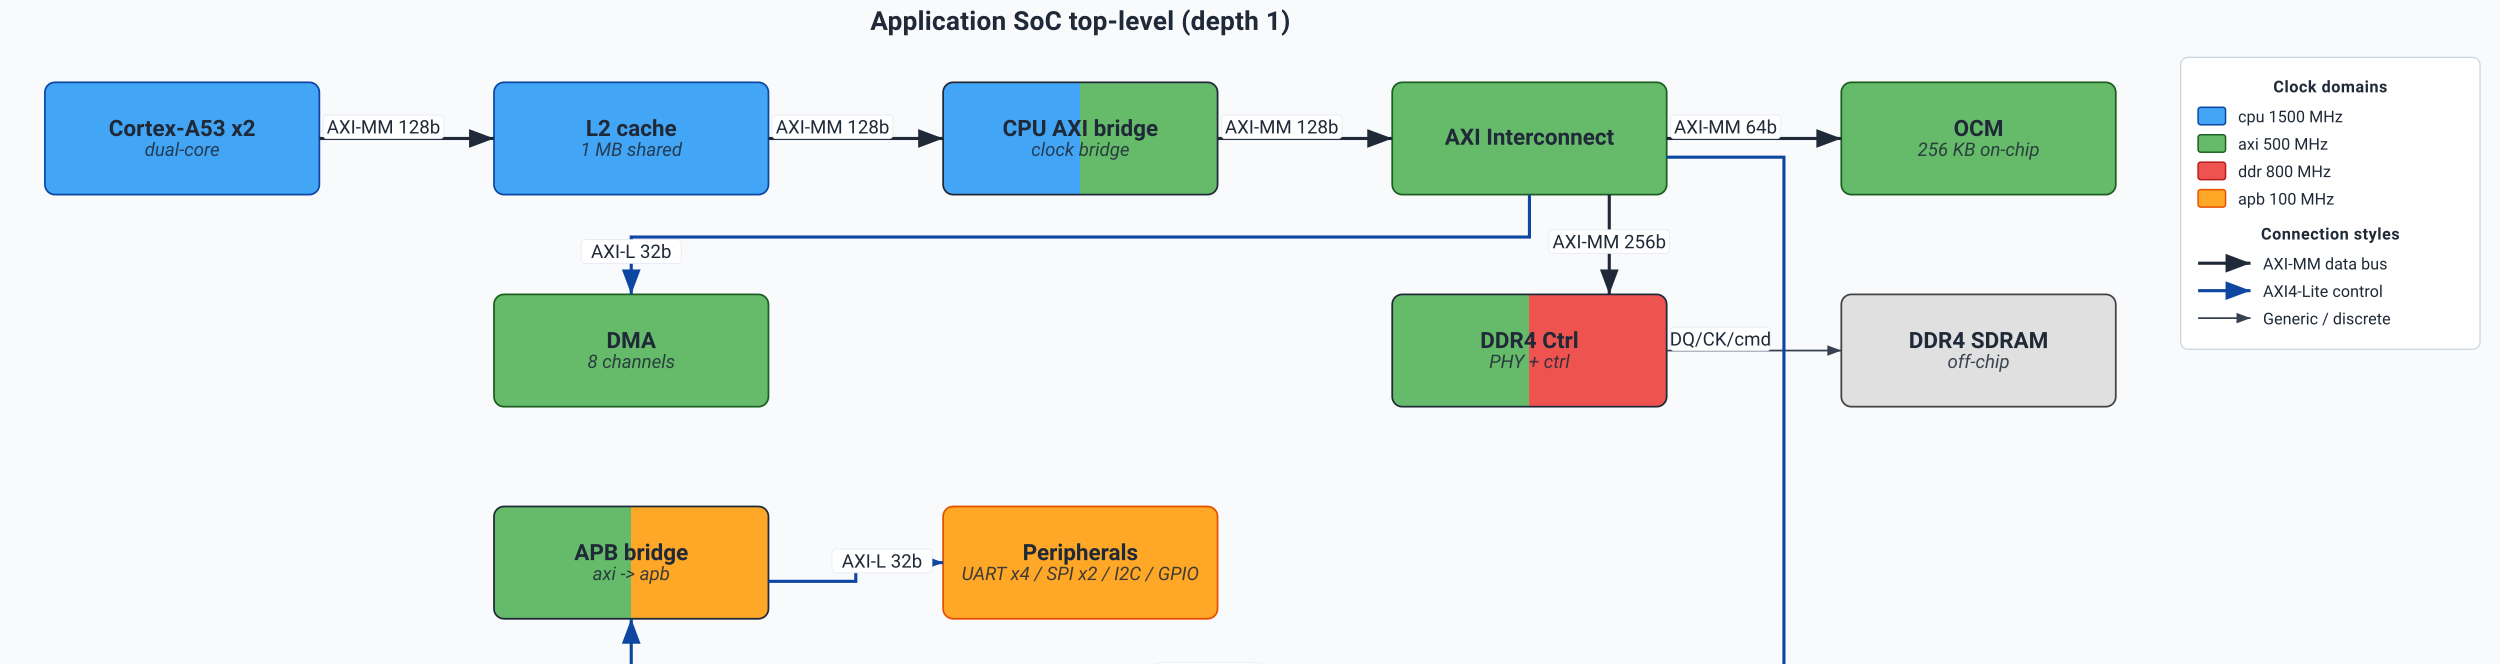
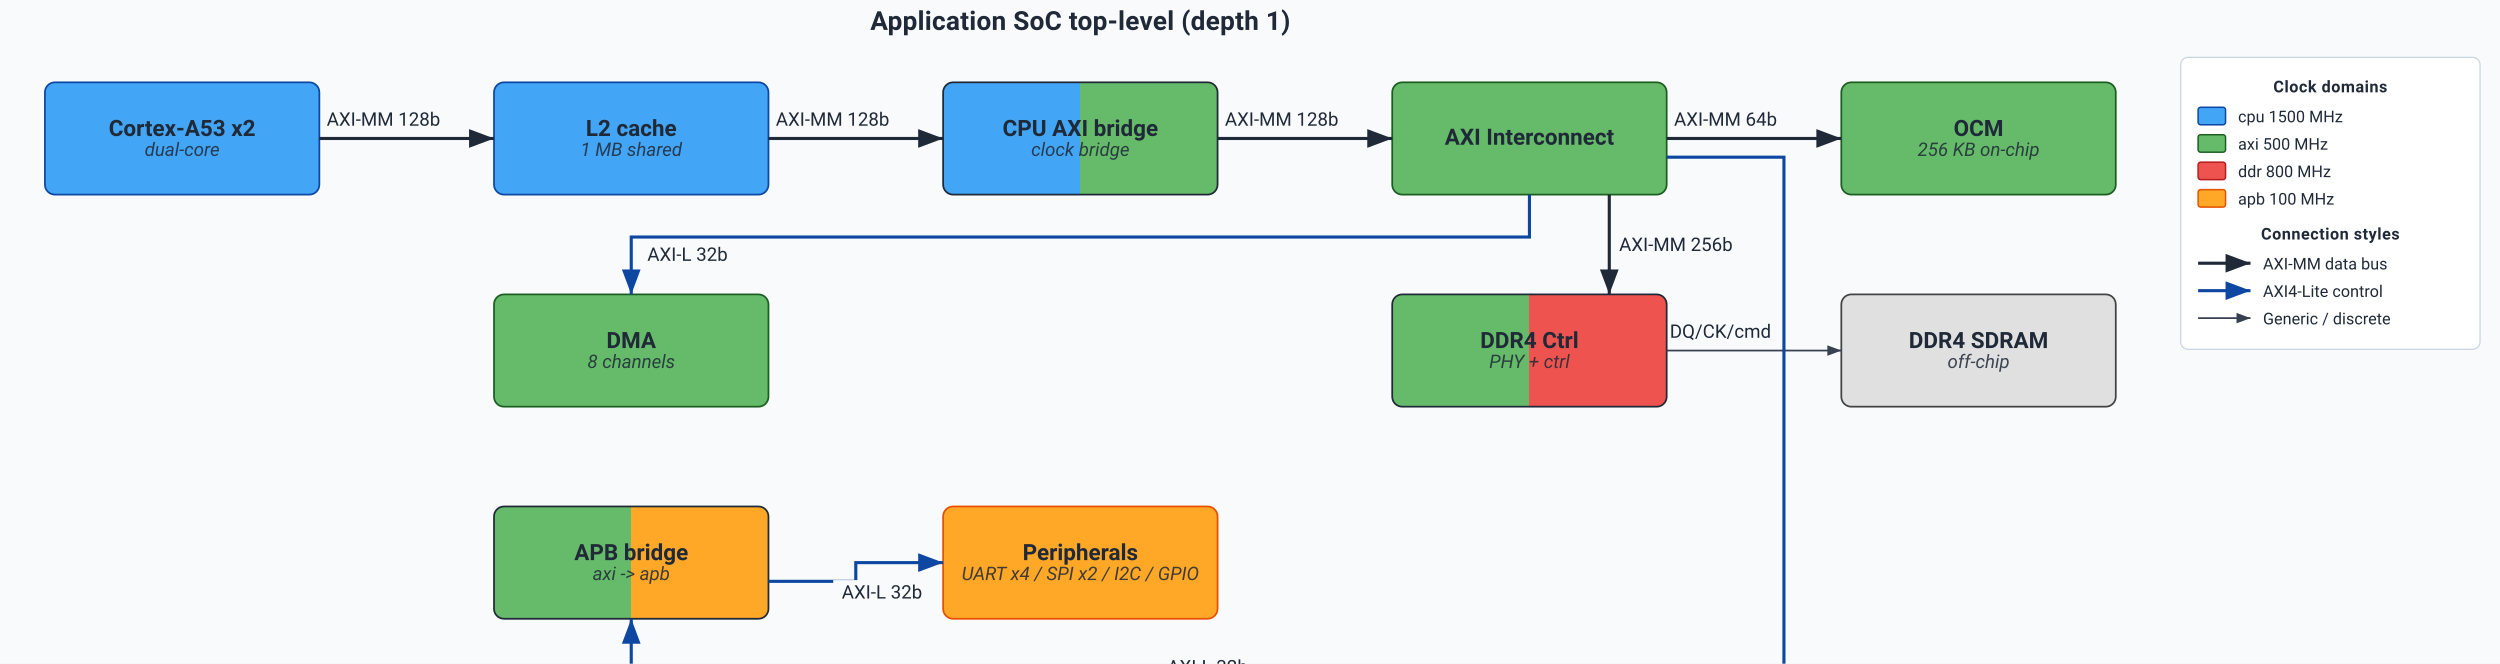
<svg xmlns="http://www.w3.org/2000/svg" width="2004" height="532" viewBox="0 0 2004 532" font-family="ui-sans-serif, system-ui, -apple-system, 'Segoe UI', Roboto, 'Helvetica Neue', Arial, sans-serif" style="background:#f8fafc">
  <defs>
    <marker id="ah-solid" markerWidth="9" markerHeight="9" refX="8" refY="3" orient="auto">
      <path d="M0,0 L0,6 L8,3 z" fill="#1f2937" />
    </marker>
    <marker id="ah-thin" markerWidth="9" markerHeight="9" refX="8" refY="3" orient="auto">
      <path d="M0,0 L0,6 L8,3 z" fill="#374151" />
    </marker>
    <marker id="ah-stream" markerWidth="9" markerHeight="9" refX="8" refY="3" orient="auto">
      <path d="M0,0 L0,6 L8,3 z" fill="#5C5C00" />
    </marker>
    <marker id="ah-axil" markerWidth="9" markerHeight="9" refX="8" refY="3" orient="auto">
      <path d="M0,0 L0,6 L8,3 z" fill="#0D47A1" />
    </marker>
    <marker id="ah-tilelink" markerWidth="9" markerHeight="9" refX="8" refY="3" orient="auto">
      <path d="M0,0 L0,6 L8,3 z" fill="#00796B" />
    </marker>
    <marker id="ah-cdc" markerWidth="9" markerHeight="9" refX="8" refY="3" orient="auto">
      <path d="M0,0 L0,6 L8,3 z" fill="#6A1B9A" />
    </marker>
    <marker id="ah-open" markerWidth="9" markerHeight="9" refX="8" refY="3" orient="auto">
      <path d="M0.5,0.5 L0.5,5.5 L8,3 z" fill="#f8fafc" stroke="#1f2937" stroke-width="1" />
    </marker>
    <linearGradient id="grad-cpu_axi" x1="0%" y1="0%" x2="100%" y2="0%">
      <stop offset="50%" stop-color="#42A5F5" />
      <stop offset="50%" stop-color="#66BB6A" />
    </linearGradient>
    <linearGradient id="grad-ddr_ctrl" x1="0%" y1="0%" x2="100%" y2="0%">
      <stop offset="50%" stop-color="#66BB6A" />
      <stop offset="50%" stop-color="#EF5350" />
    </linearGradient>
    <linearGradient id="grad-apb_br" x1="0%" y1="0%" x2="100%" y2="0%">
      <stop offset="50%" stop-color="#66BB6A" />
      <stop offset="50%" stop-color="#FFA726" />
    </linearGradient>
  </defs>
  <rect width="2004" height="532" fill="#f8fafc" id="_canvas_bg" />
  <text x="866.0" y="24" text-anchor="middle" font-size="21" font-weight="600" fill="#1f2937" letter-spacing="0.2">Application SoC top-level (depth 1)</text>
  <rect id="cpu" x="36" y="66" width="220" height="90" fill="#42A5F5" stroke="#0D47A1" stroke-width="1.4" rx="8" />
  <text x="146" y="109" text-anchor="middle" font-size="18" font-weight="600" fill="#1f2937">Cortex-A53 x2</text>
  <text x="146" y="125" text-anchor="middle" font-size="15" font-style="italic" fill="#1f2937" opacity="0.85">dual-core</text>
  <rect id="l2" x="396" y="66" width="220" height="90" fill="#42A5F5" stroke="#0D47A1" stroke-width="1.4" rx="8" />
  <text x="506" y="109" text-anchor="middle" font-size="18" font-weight="600" fill="#1f2937">L2 cache</text>
  <text x="506" y="125" text-anchor="middle" font-size="15" font-style="italic" fill="#1f2937" opacity="0.85">1 MB shared</text>
  <rect id="cpu_axi" x="756" y="66" width="220" height="90" fill="url(#grad-cpu_axi)" stroke="#1f2937" stroke-width="1.4" rx="8" />
  <text x="866" y="109" text-anchor="middle" font-size="18" font-weight="600" fill="#1f2937">CPU AXI bridge</text>
  <text x="866" y="125" text-anchor="middle" font-size="15" font-style="italic" fill="#1f2937" opacity="0.85">clock bridge</text>
  <rect id="ic" x="1116" y="66" width="220" height="90" fill="#66BB6A" stroke="#1B5E20" stroke-width="1.4" rx="8" />
  <text x="1226" y="116" text-anchor="middle" font-size="18" font-weight="600" fill="#1f2937">AXI Interconnect</text>
  <rect id="sram" x="1476" y="66" width="220" height="90" fill="#66BB6A" stroke="#1B5E20" stroke-width="1.4" rx="8" />
  <text x="1586" y="109" text-anchor="middle" font-size="18" font-weight="600" fill="#1f2937">OCM</text>
  <text x="1586" y="125" text-anchor="middle" font-size="15" font-style="italic" fill="#1f2937" opacity="0.85">256 KB on-chip</text>
  <rect id="dma" x="396" y="236" width="220" height="90" fill="#66BB6A" stroke="#1B5E20" stroke-width="1.4" rx="8" />
  <text x="506" y="279" text-anchor="middle" font-size="18" font-weight="600" fill="#1f2937">DMA</text>
  <text x="506" y="295" text-anchor="middle" font-size="15" font-style="italic" fill="#1f2937" opacity="0.85">8 channels</text>
  <rect id="ddr_ctrl" x="1116" y="236" width="220" height="90" fill="url(#grad-ddr_ctrl)" stroke="#1f2937" stroke-width="1.4" rx="8" />
  <text x="1226" y="279" text-anchor="middle" font-size="18" font-weight="600" fill="#1f2937">DDR4 Ctrl</text>
  <text x="1226" y="295" text-anchor="middle" font-size="15" font-style="italic" fill="#1f2937" opacity="0.85">PHY + ctrl</text>
  <rect id="ddr3" x="1476" y="236" width="220" height="90" fill="#E0E0E0" stroke="#424242" stroke-width="1.4" rx="8" />
  <text x="1586" y="279" text-anchor="middle" font-size="18" font-weight="600" fill="#1f2937">DDR4 SDRAM</text>
  <text x="1586" y="295" text-anchor="middle" font-size="15" font-style="italic" fill="#1f2937" opacity="0.85">off-chip</text>
  <rect id="apb_br" x="396" y="406" width="220" height="90" fill="url(#grad-apb_br)" stroke="#1f2937" stroke-width="1.4" rx="8" />
  <text x="506" y="449" text-anchor="middle" font-size="18" font-weight="600" fill="#1f2937">APB bridge</text>
  <text x="506" y="465" text-anchor="middle" font-size="15" font-style="italic" fill="#1f2937" opacity="0.85">axi -&gt; apb</text>
  <rect id="periph" x="756" y="406" width="220" height="90" fill="#FFA726" stroke="#E65100" stroke-width="1.4" rx="8" />
  <text x="866" y="449" text-anchor="middle" font-size="18" font-weight="600" fill="#1f2937">Peripherals</text>
  <text x="866" y="465" text-anchor="middle" font-size="15" font-style="italic" fill="#1f2937" opacity="0.85">UART x4 / SPI x2 / I2C / GPIO</text>
-   <path id="edge_cpu_to_l2" d="M 256.0,111.0 L 326.0,111.0 L 396.0,111.0" stroke="#1f2937" stroke-width="2.5" fill="none" marker-end="url(#ah-solid)" />
-   <rect x="259.0" y="92.2" width="96.8" height="19.0" fill="#ffffff" stroke="#e2e8f0" stroke-width="0.6" rx="3" />
-   <text x="307.4" y="107.0" text-anchor="middle" font-size="15" fill="#1f2937">AXI-MM 128b</text>
-   <path id="edge_l2_to_cpu_axi" d="M 616.0,111.0 L 686.0,111.0 L 756.0,111.0" stroke="#1f2937" stroke-width="2.5" fill="none" marker-end="url(#ah-solid)" />
-   <rect x="619.0" y="92.2" width="96.8" height="19.0" fill="#ffffff" stroke="#e2e8f0" stroke-width="0.6" rx="3" />
-   <text x="667.4" y="107.0" text-anchor="middle" font-size="15" fill="#1f2937">AXI-MM 128b</text>
-   <path id="edge_cpu_axi_to_ic" d="M 976.0,111.0 L 1046.0,111.0 L 1116.0,111.0" stroke="#1f2937" stroke-width="2.5" fill="none" marker-end="url(#ah-solid)" />
-   <rect x="979.0" y="92.2" width="96.8" height="19.0" fill="#ffffff" stroke="#e2e8f0" stroke-width="0.6" rx="3" />
-   <text x="1027.4" y="107.0" text-anchor="middle" font-size="15" fill="#1f2937">AXI-MM 128b</text>
-   <path id="edge_ic_to_sram" d="M 1336.0,111.0 L 1406.0,111.0 L 1476.0,111.0" stroke="#1f2937" stroke-width="2.5" fill="none" marker-end="url(#ah-solid)" />
-   <rect x="1339.0" y="92.2" width="88.5" height="19.0" fill="#ffffff" stroke="#e2e8f0" stroke-width="0.6" rx="3" />
-   <text x="1383.2" y="107.0" text-anchor="middle" font-size="15" fill="#1f2937">AXI-MM 64b</text>
-   <path id="edge_ic_to_dma" d="M 1226.0,156.0 L 1226.0,190.0 L 506.0,190.0 L 506.0,236.0" stroke="#0D47A1" stroke-width="2.5" fill="none" marker-end="url(#ah-axil)" />
-   <rect x="465.9" y="192.1" width="80.2" height="19.0" fill="#ffffff" stroke="#e2e8f0" stroke-width="0.6" rx="3" />
-   <text x="506.0" y="206.8" text-anchor="middle" font-size="15" fill="#1f2937">AXI-L 32b</text>
-   <path id="edge_ic_to_ddr_ctrl" d="M 1290.0,156.0 L 1290.0,236.0" stroke="#1f2937" stroke-width="2.5" fill="none" marker-end="url(#ah-solid)" />
-   <rect x="1241.6" y="184.2" width="96.8" height="19.0" fill="#ffffff" stroke="#e2e8f0" stroke-width="0.6" rx="3" />
-   <text x="1290.0" y="199.0" text-anchor="middle" font-size="15" fill="#1f2937">AXI-MM 256b</text>
-   <path id="edge_ddr_ctrl_to_ddr3" d="M 1336.0,281.0 L 1406.0,281.0 L 1476.0,281.0" stroke="#374151" stroke-width="1.4" fill="none" marker-end="url(#ah-thin)" />
-   <rect x="1339.0" y="262.2" width="80.2" height="19.0" fill="#ffffff" stroke="#e2e8f0" stroke-width="0.6" rx="3" />
-   <text x="1379.1" y="277.0" text-anchor="middle" font-size="15" fill="#1f2937">DQ/CK/cmd</text>
-   <path id="edge_ic_to_apb_br" d="M 1336.0,126.0 L 1430.0,126.0 L 1430.0,550.0 L 506.0,550.0 L 506.0,496.0" stroke="#0D47A1" stroke-width="2.5" fill="none" marker-end="url(#ah-axil)" />
-   <rect x="927.9" y="531.2" width="80.2" height="19.0" fill="#ffffff" stroke="#e2e8f0" stroke-width="0.6" rx="3" />
-   <text x="968.0" y="546.0" text-anchor="middle" font-size="15" fill="#1f2937">AXI-L 32b</text>
-   <path id="edge_apb_br_to_periph" d="M 616.0,466.0 L 686.0,466.0 L 686.0,451.0 L 756.0,451.0" stroke="#0D47A1" stroke-width="2.5" fill="none" marker-end="url(#ah-axil)" />
-   <rect x="666.9" y="440.2" width="80.2" height="19.0" fill="#ffffff" stroke="#e2e8f0" stroke-width="0.6" rx="3" />
-   <text x="707.0" y="455.0" text-anchor="middle" font-size="15" fill="#1f2937">AXI-L 32b</text>
+   <mask id="edge-label-clearance" maskUnits="userSpaceOnUse">
+     <rect width="2004" height="532" fill="#ffffff" />
+     <rect x="260.0" y="86.0" width="94.8" height="19.0" fill="#000000" />
+     <rect x="620.0" y="86.0" width="94.8" height="19.0" fill="#000000" />
+     <rect x="980.0" y="86.0" width="94.8" height="19.0" fill="#000000" />
+     <rect x="1340.0" y="86.0" width="86.5" height="19.0" fill="#000000" />
+     <rect x="512.0" y="194.3" width="78.2" height="19.0" fill="#000000" />
+     <rect x="1296.0" y="186.5" width="94.8" height="19.0" fill="#000000" />
+     <rect x="1340.0" y="256.0" width="78.2" height="19.0" fill="#000000" />
+     <rect x="928.9" y="525.0" width="78.2" height="19.0" fill="#000000" />
+     <rect x="667.9" y="465.0" width="78.2" height="19.0" fill="#000000" />
+   </mask>
+   <path id="edge_cpu_to_l2" d="M 256.0,111.0 L 326.0,111.0 L 396.0,111.0" stroke="#1f2937" stroke-width="2.5" fill="none" marker-end="url(#ah-solid)" mask="url(#edge-label-clearance)" />
+   <path id="edge_l2_to_cpu_axi" d="M 616.0,111.0 L 686.0,111.0 L 756.0,111.0" stroke="#1f2937" stroke-width="2.5" fill="none" marker-end="url(#ah-solid)" mask="url(#edge-label-clearance)" />
+   <path id="edge_cpu_axi_to_ic" d="M 976.0,111.0 L 1046.0,111.0 L 1116.0,111.0" stroke="#1f2937" stroke-width="2.5" fill="none" marker-end="url(#ah-solid)" mask="url(#edge-label-clearance)" />
+   <path id="edge_ic_to_sram" d="M 1336.0,111.0 L 1406.0,111.0 L 1476.0,111.0" stroke="#1f2937" stroke-width="2.5" fill="none" marker-end="url(#ah-solid)" mask="url(#edge-label-clearance)" />
+   <path id="edge_ic_to_dma" d="M 1226.0,156.0 L 1226.0,190.0 L 506.0,190.0 L 506.0,236.0" stroke="#0D47A1" stroke-width="2.5" fill="none" marker-end="url(#ah-axil)" mask="url(#edge-label-clearance)" />
+   <path id="edge_ic_to_ddr_ctrl" d="M 1290.0,156.0 L 1290.0,236.0" stroke="#1f2937" stroke-width="2.5" fill="none" marker-end="url(#ah-solid)" mask="url(#edge-label-clearance)" />
+   <path id="edge_ddr_ctrl_to_ddr3" d="M 1336.0,281.0 L 1406.0,281.0 L 1476.0,281.0" stroke="#374151" stroke-width="1.4" fill="none" marker-end="url(#ah-thin)" mask="url(#edge-label-clearance)" />
+   <path id="edge_ic_to_apb_br" d="M 1336.0,126.0 L 1430.0,126.0 L 1430.0,550.0 L 506.0,550.0 L 506.0,496.0" stroke="#0D47A1" stroke-width="2.5" fill="none" marker-end="url(#ah-axil)" mask="url(#edge-label-clearance)" />
+   <path id="edge_apb_br_to_periph" d="M 616.0,466.0 L 686.0,466.0 L 686.0,451.0 L 756.0,451.0" stroke="#0D47A1" stroke-width="2.5" fill="none" marker-end="url(#ah-axil)" mask="url(#edge-label-clearance)" />
+   <text x="307.4" y="100.8" text-anchor="middle" font-size="15" fill="#1f2937">AXI-MM 128b</text>
+   <text x="667.4" y="100.8" text-anchor="middle" font-size="15" fill="#1f2937">AXI-MM 128b</text>
+   <text x="1027.4" y="100.8" text-anchor="middle" font-size="15" fill="#1f2937">AXI-MM 128b</text>
+   <text x="1383.2" y="100.8" text-anchor="middle" font-size="15" fill="#1f2937">AXI-MM 64b</text>
+   <text x="551.1" y="209.1" text-anchor="middle" font-size="15" fill="#1f2937">AXI-L 32b</text>
+   <text x="1343.4" y="201.2" text-anchor="middle" font-size="15" fill="#1f2937">AXI-MM 256b</text>
+   <text x="1379.1" y="270.8" text-anchor="middle" font-size="15" fill="#1f2937">DQ/CK/cmd</text>
+   <text x="968.0" y="539.8" text-anchor="middle" font-size="15" fill="#1f2937">AXI-L 32b</text>
+   <text x="707.0" y="479.8" text-anchor="middle" font-size="15" fill="#1f2937">AXI-L 32b</text>
  <rect id="legend_card" x="1748" y="46" width="240" height="234" fill="#ffffff" stroke="#cbd5e1" stroke-width="1" rx="6" />
  <text x="1868" y="74" text-anchor="middle" font-size="13" font-weight="700" fill="#1f2937" letter-spacing="0.4">Clock domains</text>
  <rect x="1762" y="86" width="22" height="14" fill="#42A5F5" stroke="#0D47A1" stroke-width="1.2" rx="2" />
  <text x="1794" y="98" font-size="13" fill="#1f2937">cpu  1500 MHz</text>
  <rect x="1762" y="108" width="22" height="14" fill="#66BB6A" stroke="#1B5E20" stroke-width="1.2" rx="2" />
  <text x="1794" y="120" font-size="13" fill="#1f2937">axi  500 MHz</text>
  <rect x="1762" y="130" width="22" height="14" fill="#EF5350" stroke="#B71C1C" stroke-width="1.2" rx="2" />
  <text x="1794" y="142" font-size="13" fill="#1f2937">ddr  800 MHz</text>
  <rect x="1762" y="152" width="22" height="14" fill="#FFA726" stroke="#E65100" stroke-width="1.2" rx="2" />
  <text x="1794" y="164" font-size="13" fill="#1f2937">apb  100 MHz</text>
  <text x="1868" y="192" text-anchor="middle" font-size="13" font-weight="700" fill="#1f2937" letter-spacing="0.4">Connection styles</text>
  <path id="legend-arrow-axi-mm" d="M 1762,211.0 L 1804,211.0" stroke="#1f2937" stroke-width="2.5" fill="none" marker-end="url(#ah-solid)" />
  <text x="1814" y="216" font-size="13" fill="#1f2937">AXI-MM data bus</text>
  <path id="legend-arrow-axi-lite" d="M 1762,233.0 L 1804,233.0" stroke="#0D47A1" stroke-width="2.5" fill="none" marker-end="url(#ah-axil)" />
  <text x="1814" y="238" font-size="13" fill="#1f2937">AXI4-Lite control</text>
  <path id="legend-arrow-generic" d="M 1762,255.0 L 1804,255.0" stroke="#374151" stroke-width="1.4" fill="none" marker-end="url(#ah-thin)" />
  <text x="1814" y="260" font-size="13" fill="#1f2937">Generic / discrete</text>
</svg>
